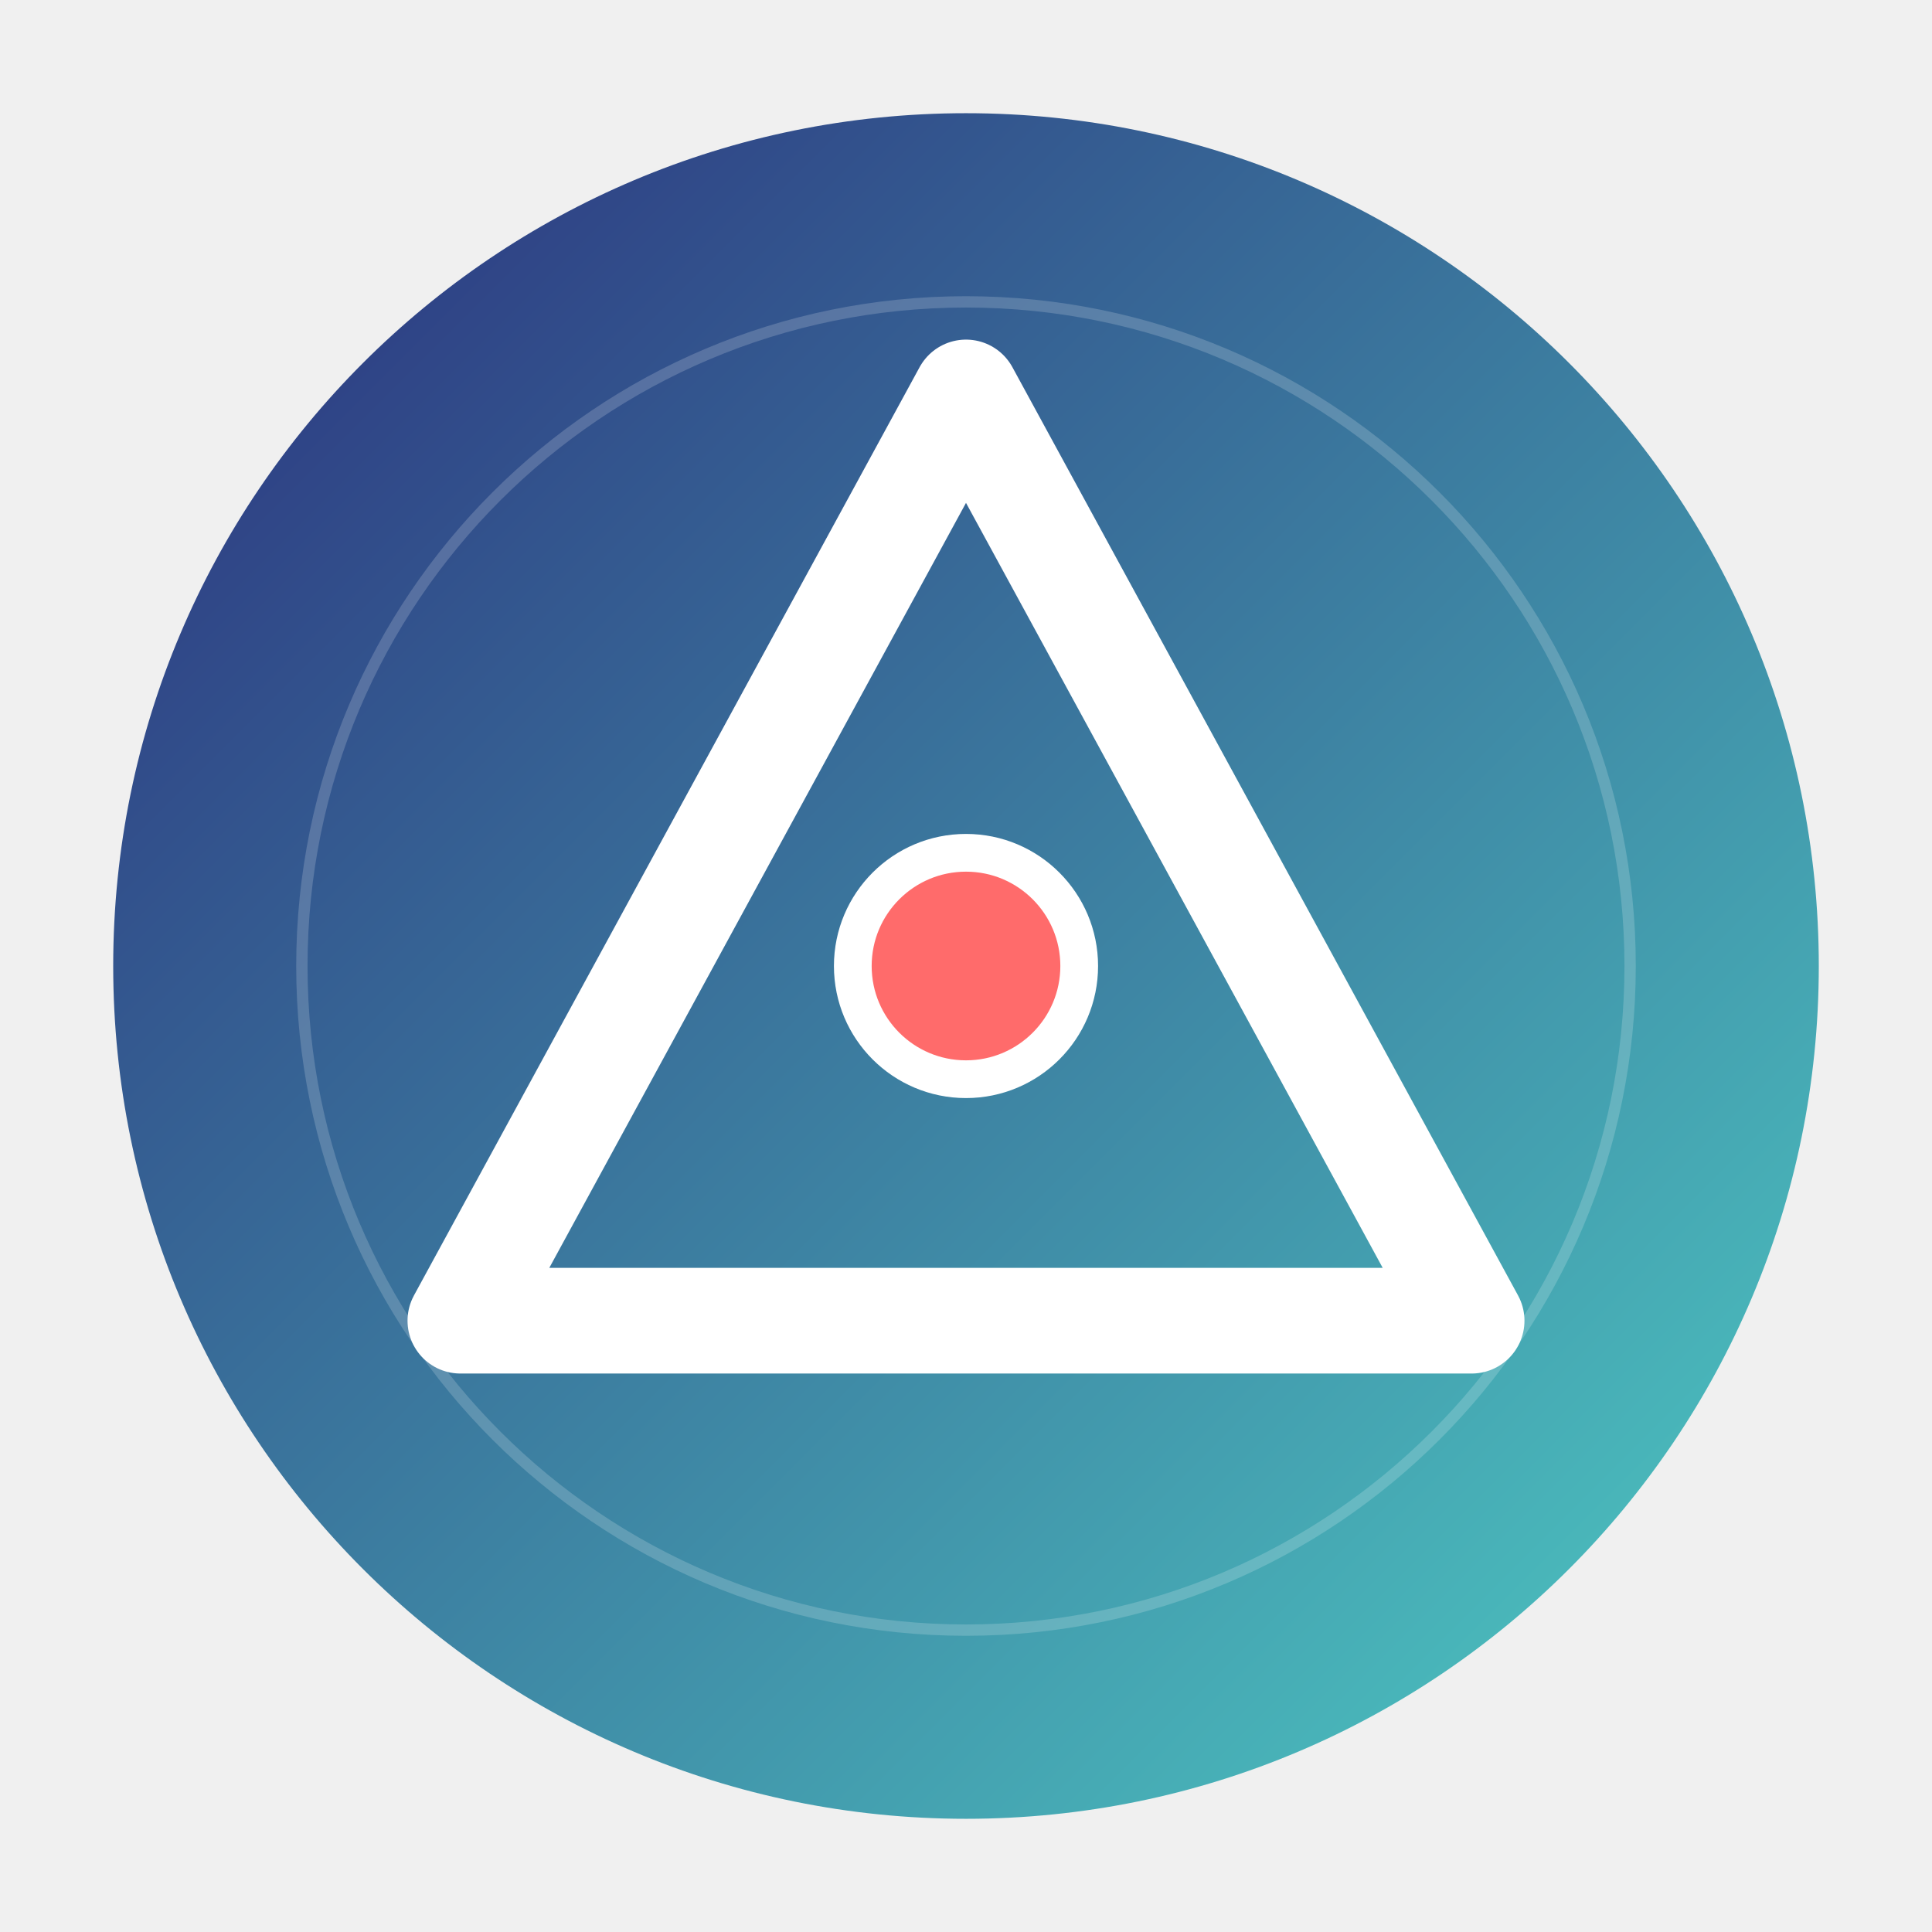
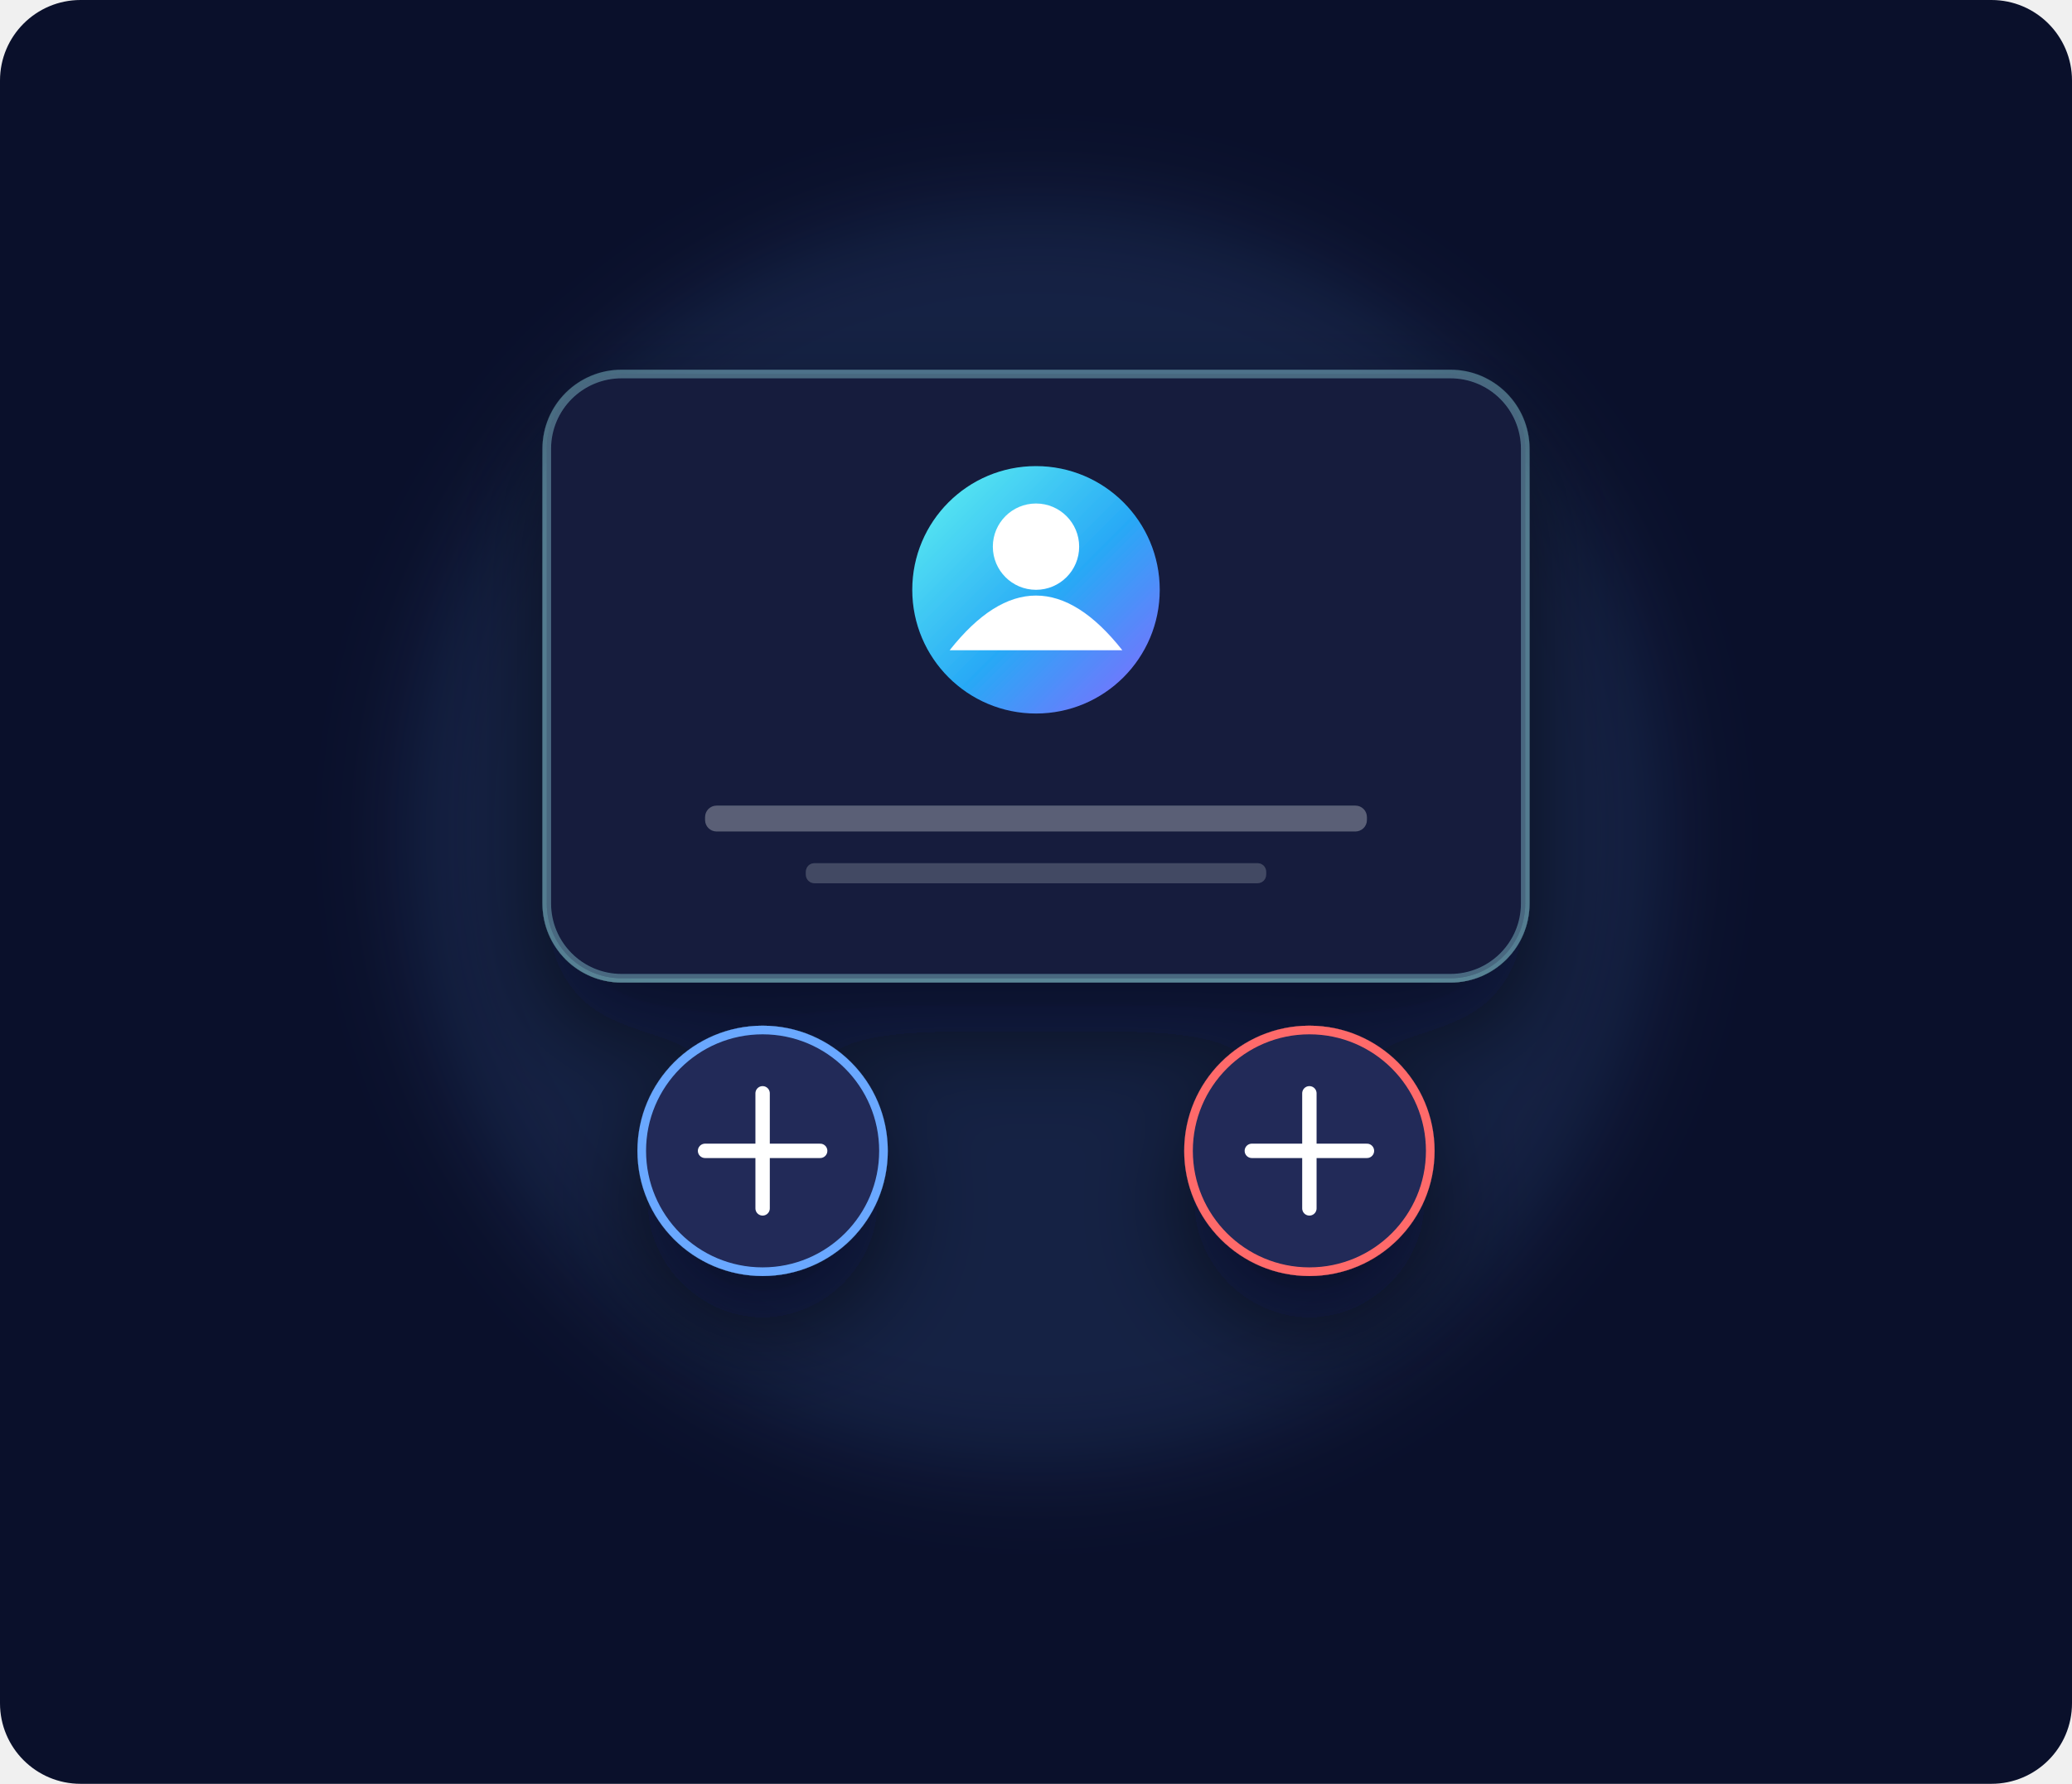
- <svg xmlns="http://www.w3.org/2000/svg" width="512" height="512" viewBox="0 0 512 512" role="img" aria-labelledby="title desc">
+ <svg xmlns="http://www.w3.org/2000/svg" width="720" height="620" viewBox="0 0 720 620" role="img" aria-labelledby="title desc">
  <defs>
-     <linearGradient id="g" x1="0" y1="0" x2="1" y2="1">
-       <stop offset="0" stop-color="#2A2D7C" />
-       <stop offset="1" stop-color="#4ECDC4" />
+     <linearGradient id="bg" x1="0" y1="0" x2="1" y2="1">
+       <stop stop-color="#10173b" />
+       <stop offset=".52" stop-color="#2A2D7C" />
+       <stop offset="1" stop-color="#087f91" />
    </linearGradient>
+     <linearGradient id="cyan" x1="0" y1="0" x2="1" y2="1">
+       <stop stop-color="#62F5F0" />
+       <stop offset=".55" stop-color="#28A9F6" />
+       <stop offset="1" stop-color="#8A65FF" />
+     </linearGradient>
+     <linearGradient id="coral" x1="0" y1="0" x2="1" y2="1">
+       <stop stop-color="#FF8A83" />
+       <stop offset="1" stop-color="#FF5D9E" />
+     </linearGradient>
+     <linearGradient id="screen" x1="0" y1="0" x2="1" y2="1">
+       <stop stop-color="#141E5B" />
+       <stop offset=".55" stop-color="#20266f" />
+       <stop offset="1" stop-color="#087f91" />
+     </linearGradient>
+     <linearGradient id="glass" x1="0" y1="0" x2="1" y2="1">
+       <stop stop-color="#A8F8FF" stop-opacity=".26" />
+       <stop offset="1" stop-color="#9A7BFF" stop-opacity=".08" />
+     </linearGradient>
+     <filter id="shadow" x="-40%" y="-40%" width="180%" height="190%">
+       <feDropShadow dx="0" dy="18" stdDeviation="18" flood-color="#020617" flood-opacity=".58" />
+     </filter>
+     <filter id="glow">
+       <feGaussianBlur stdDeviation="16" />
+     </filter>
+     <clipPath id="screenClip">
+       <rect x="95" y="88" width="460" height="300" rx="23" />
+     </clipPath>
  </defs>
-   <circle cx="256" cy="256" r="226" fill="url(#g)" />
-   <circle cx="256" cy="256" r="176" fill="none" stroke="#fff" stroke-opacity=".18" stroke-width="3" />
-   <path d="M256 104 L390 350 H122 Z" fill="none" stroke="#fff" stroke-width="28" stroke-linejoin="round" />
-   <circle cx="256" cy="256" r="30" fill="#FF6B6B" stroke="#fff" stroke-width="10" />
+   <rect width="720" height="620" rx="28" fill="#0A102B" />
+   <circle cx="360" cy="290" r="220" fill="#6AA8FF" opacity=".12" filter="url(#glow)" />
+   <g filter="url(#shadow)">
+     <rect x="190" y="130" width="340" height="210" rx="26" fill="#141B3C" stroke="#A9F6FF" stroke-opacity=".35" stroke-width="3" />
+     <circle cx="360" cy="205" r="43" fill="url(#cyan)" />
+     <circle cx="360" cy="190" r="15" fill="#fff" />
+     <path d="M330 226q30-38 60 0" fill="#fff" />
+     <rect x="245" y="280" width="230" height="9" rx="4" fill="#fff" opacity=".3" />
+     <rect x="280" y="300" width="160" height="7" rx="3" fill="#fff" opacity=".2" />
+     <circle cx="265" cy="400" r="42" fill="#202A58" stroke="#6AA8FF" stroke-width="3" />
+     <circle cx="455" cy="400" r="42" fill="#202A58" stroke="#FF6B6B" stroke-width="3" />
+     <path d="M265 380v40M245 400h40M455 380v40M435 400h40" stroke="#fff" stroke-width="5" stroke-linecap="round" />
+   </g>
</svg>
